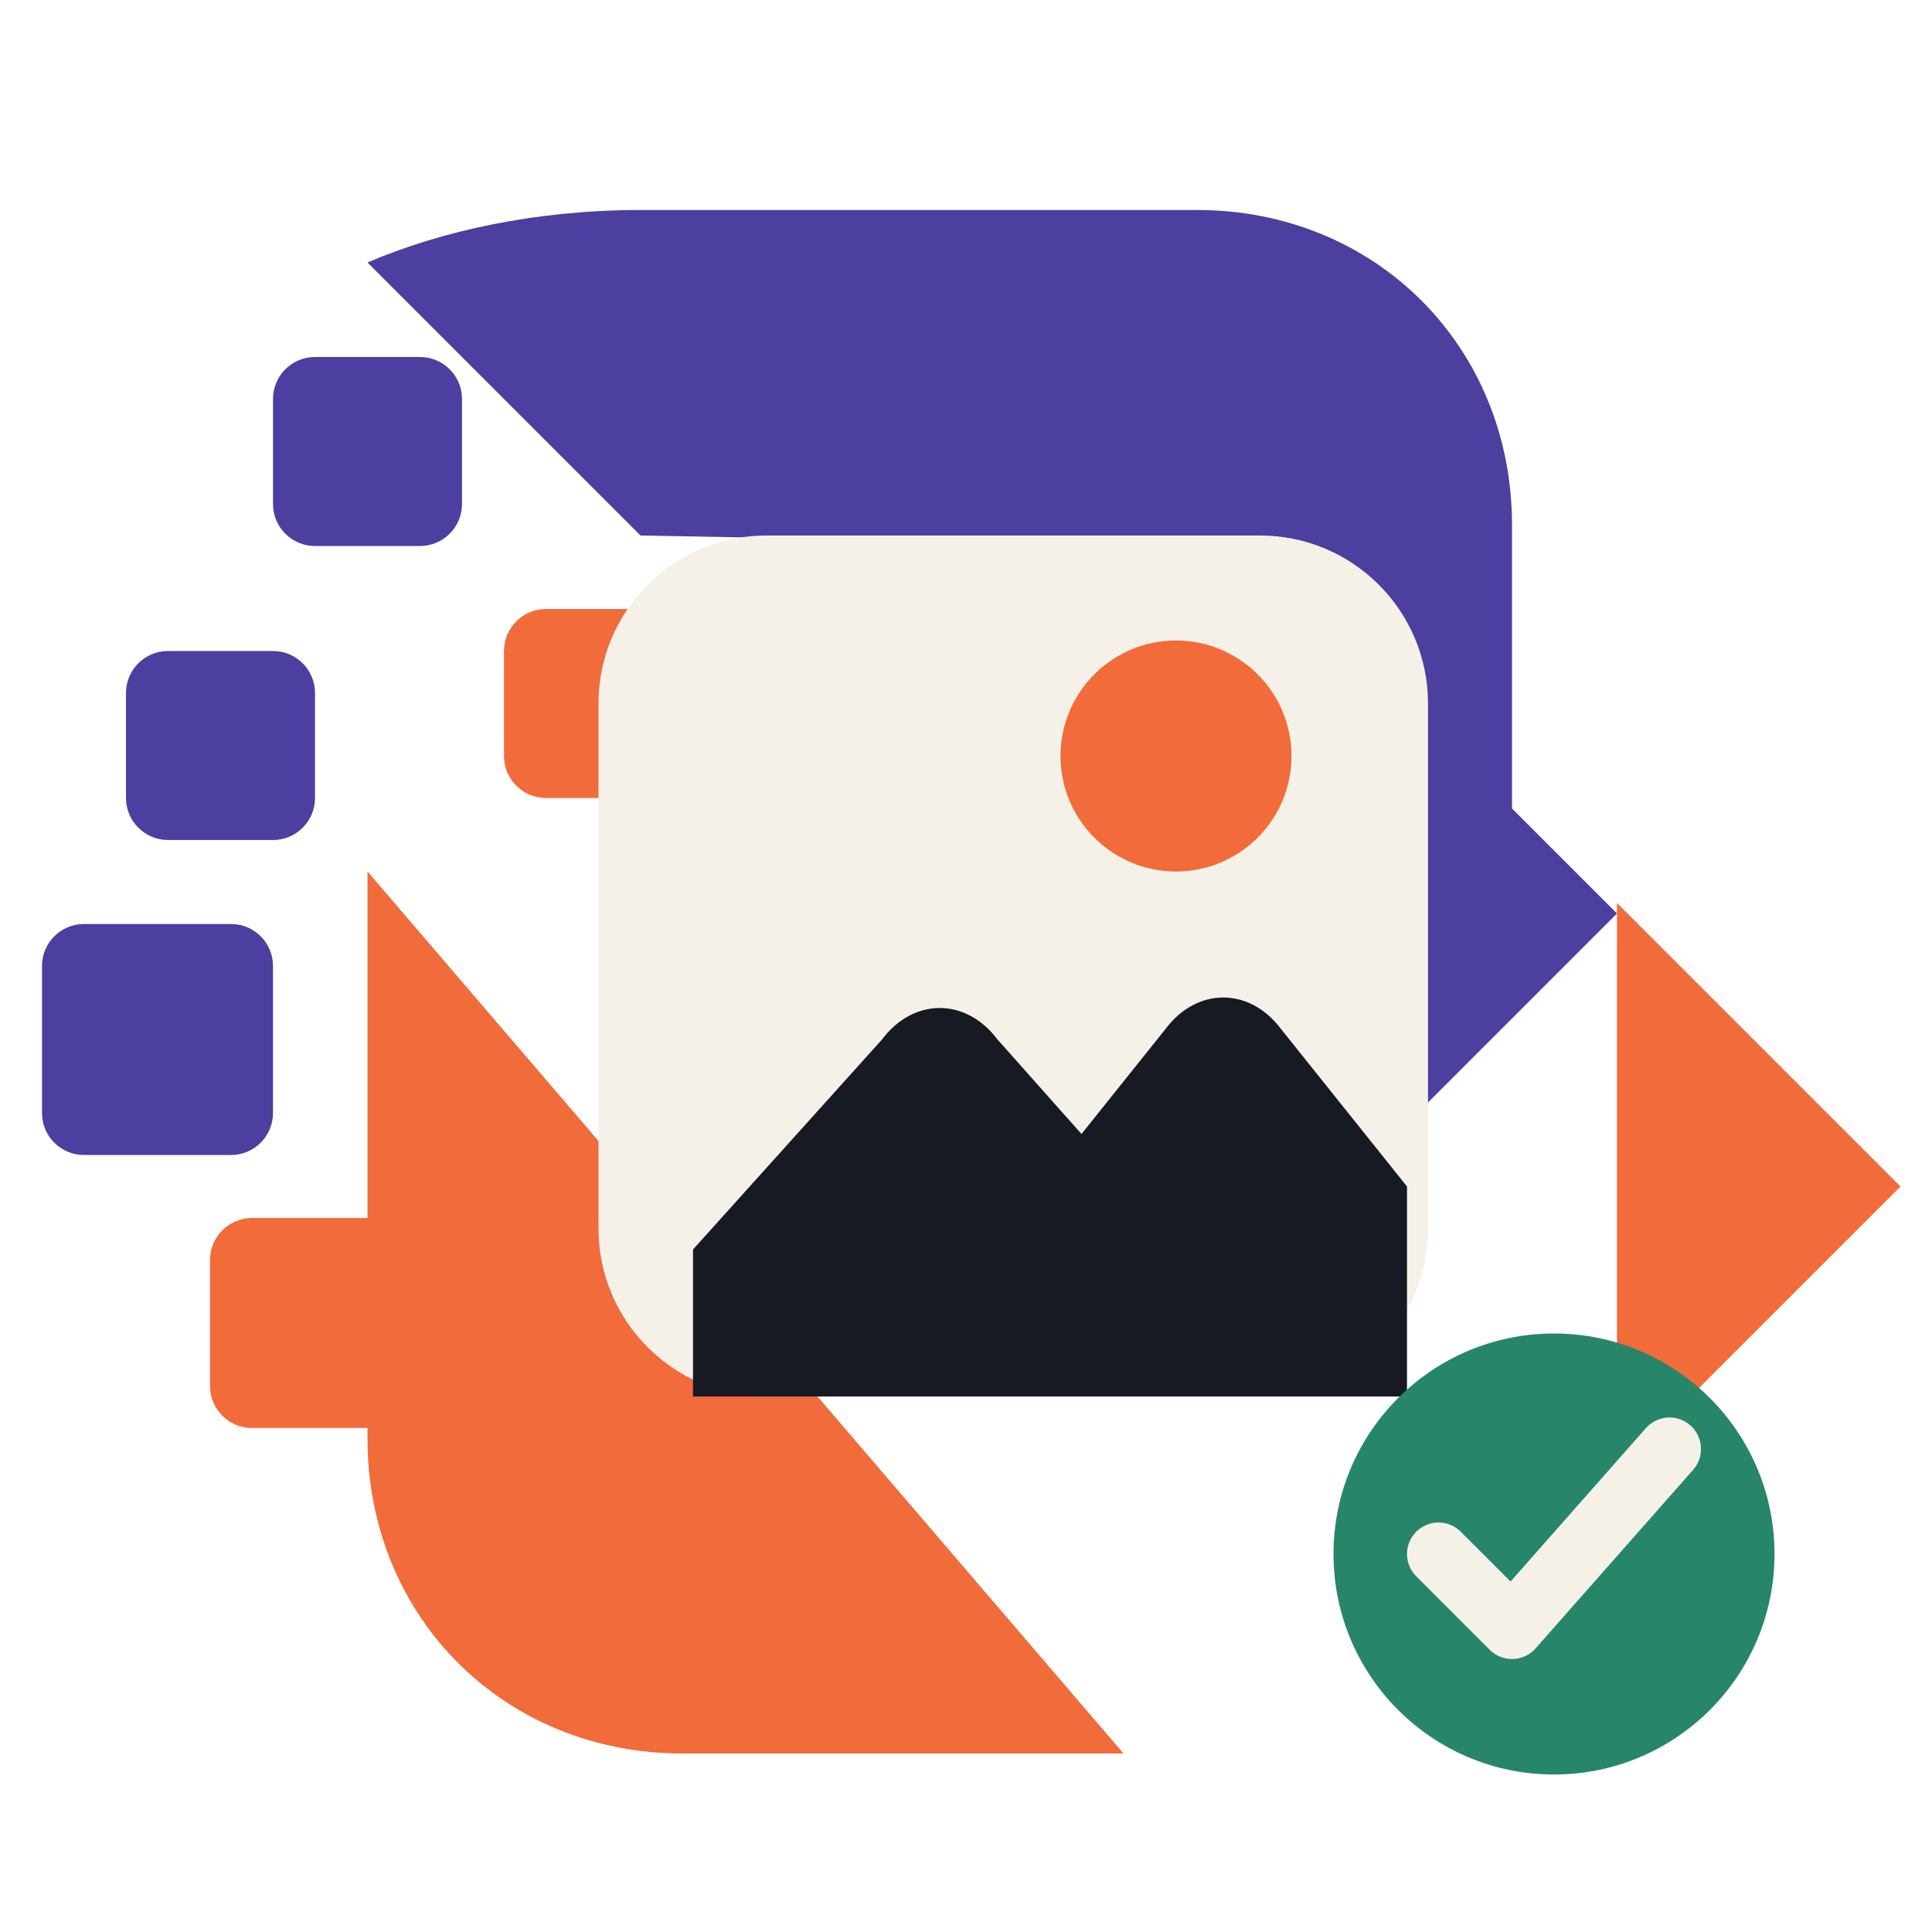
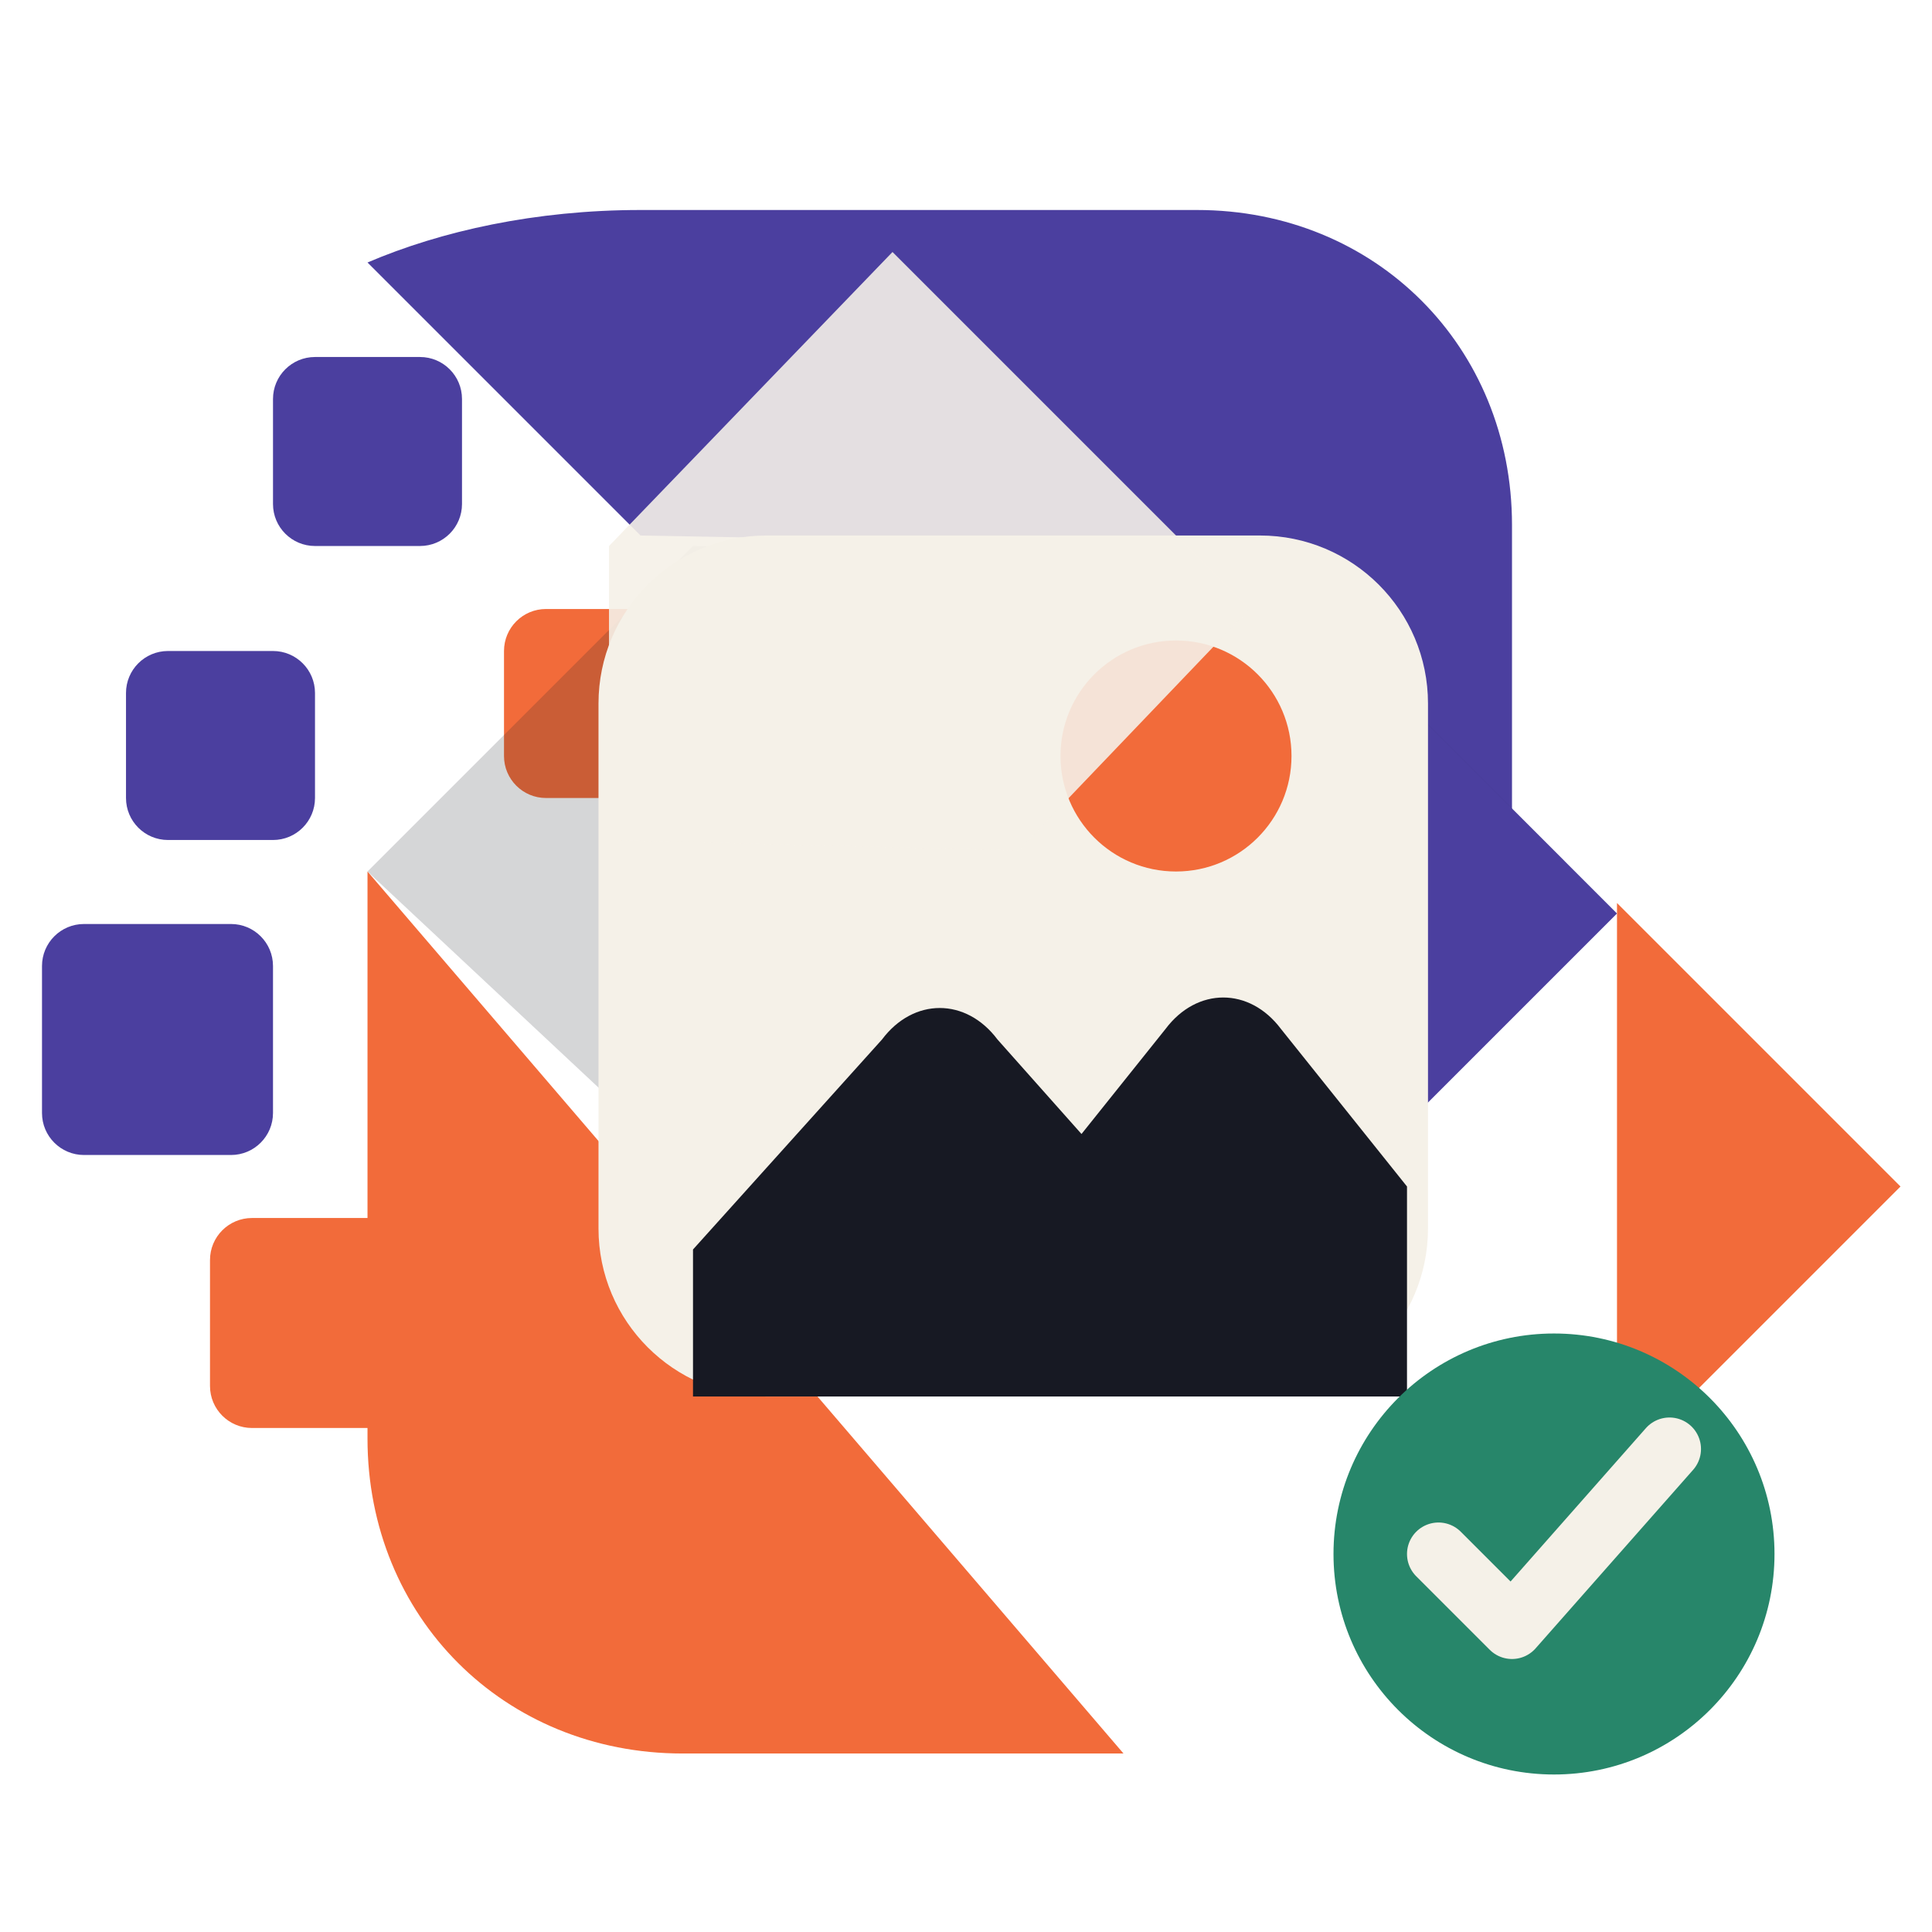
<svg xmlns="http://www.w3.org/2000/svg" viewBox="0 0 184 184" role="img" aria-labelledby="title desc">
  <g fill="none" fill-rule="evenodd">
    <rect x="12" y="62" width="18" height="18" rx="4" fill="#4B3F9F" />
    <rect x="4" y="88" width="22" height="22" rx="4" fill="#4B3F9F" />
    <rect x="20" y="116" width="20" height="20" rx="4" fill="#F26B3A" />
    <rect x="44" y="136" width="16" height="16" rx="4" fill="#4B3F9F" />
    <rect x="26" y="34" width="18" height="18" rx="4" fill="#4B3F9F" />
    <rect x="48" y="58" width="18" height="18" rx="4" fill="#F26B3A" />
    <path d="M61 20h53c17 0 30 13 30 30v31l-29-29-54-1-26-26c7-3 16-5 26-5Z" fill="#4B3F9F" />
+     <path d="M35 83 66 52l54 1 29 29-29 29-54 1-31-29Z" fill="#171923" opacity=".18" />
    <path d="M35 83 35 137c0 17 13 30 30 30h42L35 83Z" fill="#F26B3A" />
    <path d="m120 53 34 34-34 34V97L103 80l17-27Z" fill="#4B3F9F" />
    <path d="m154 86 27 27-27 27V86Z" fill="#F26B3A" />
    <rect x="57" y="51" width="79" height="82" rx="16" fill="#F5F1E8" />
    <circle cx="112" cy="72" r="11" fill="#F26B3A" />
    <path d="m66 119 18-20c3-4 8-4 11 0l8 9 8-10c3-4 8-4 11 0l12 15v20H66v-14Z" fill="#171923" />
+     <path d="m58 52 27-28 34 34-22 23-39-1Z" fill="#F5F1E8" opacity=".9" />
    <circle cx="148" cy="148" r="21" fill="#27866A" />
    <path d="m137 148 7 7 15-17" stroke="#F5F1E8" stroke-linecap="round" stroke-linejoin="round" stroke-width="6" />
  </g>
</svg>
